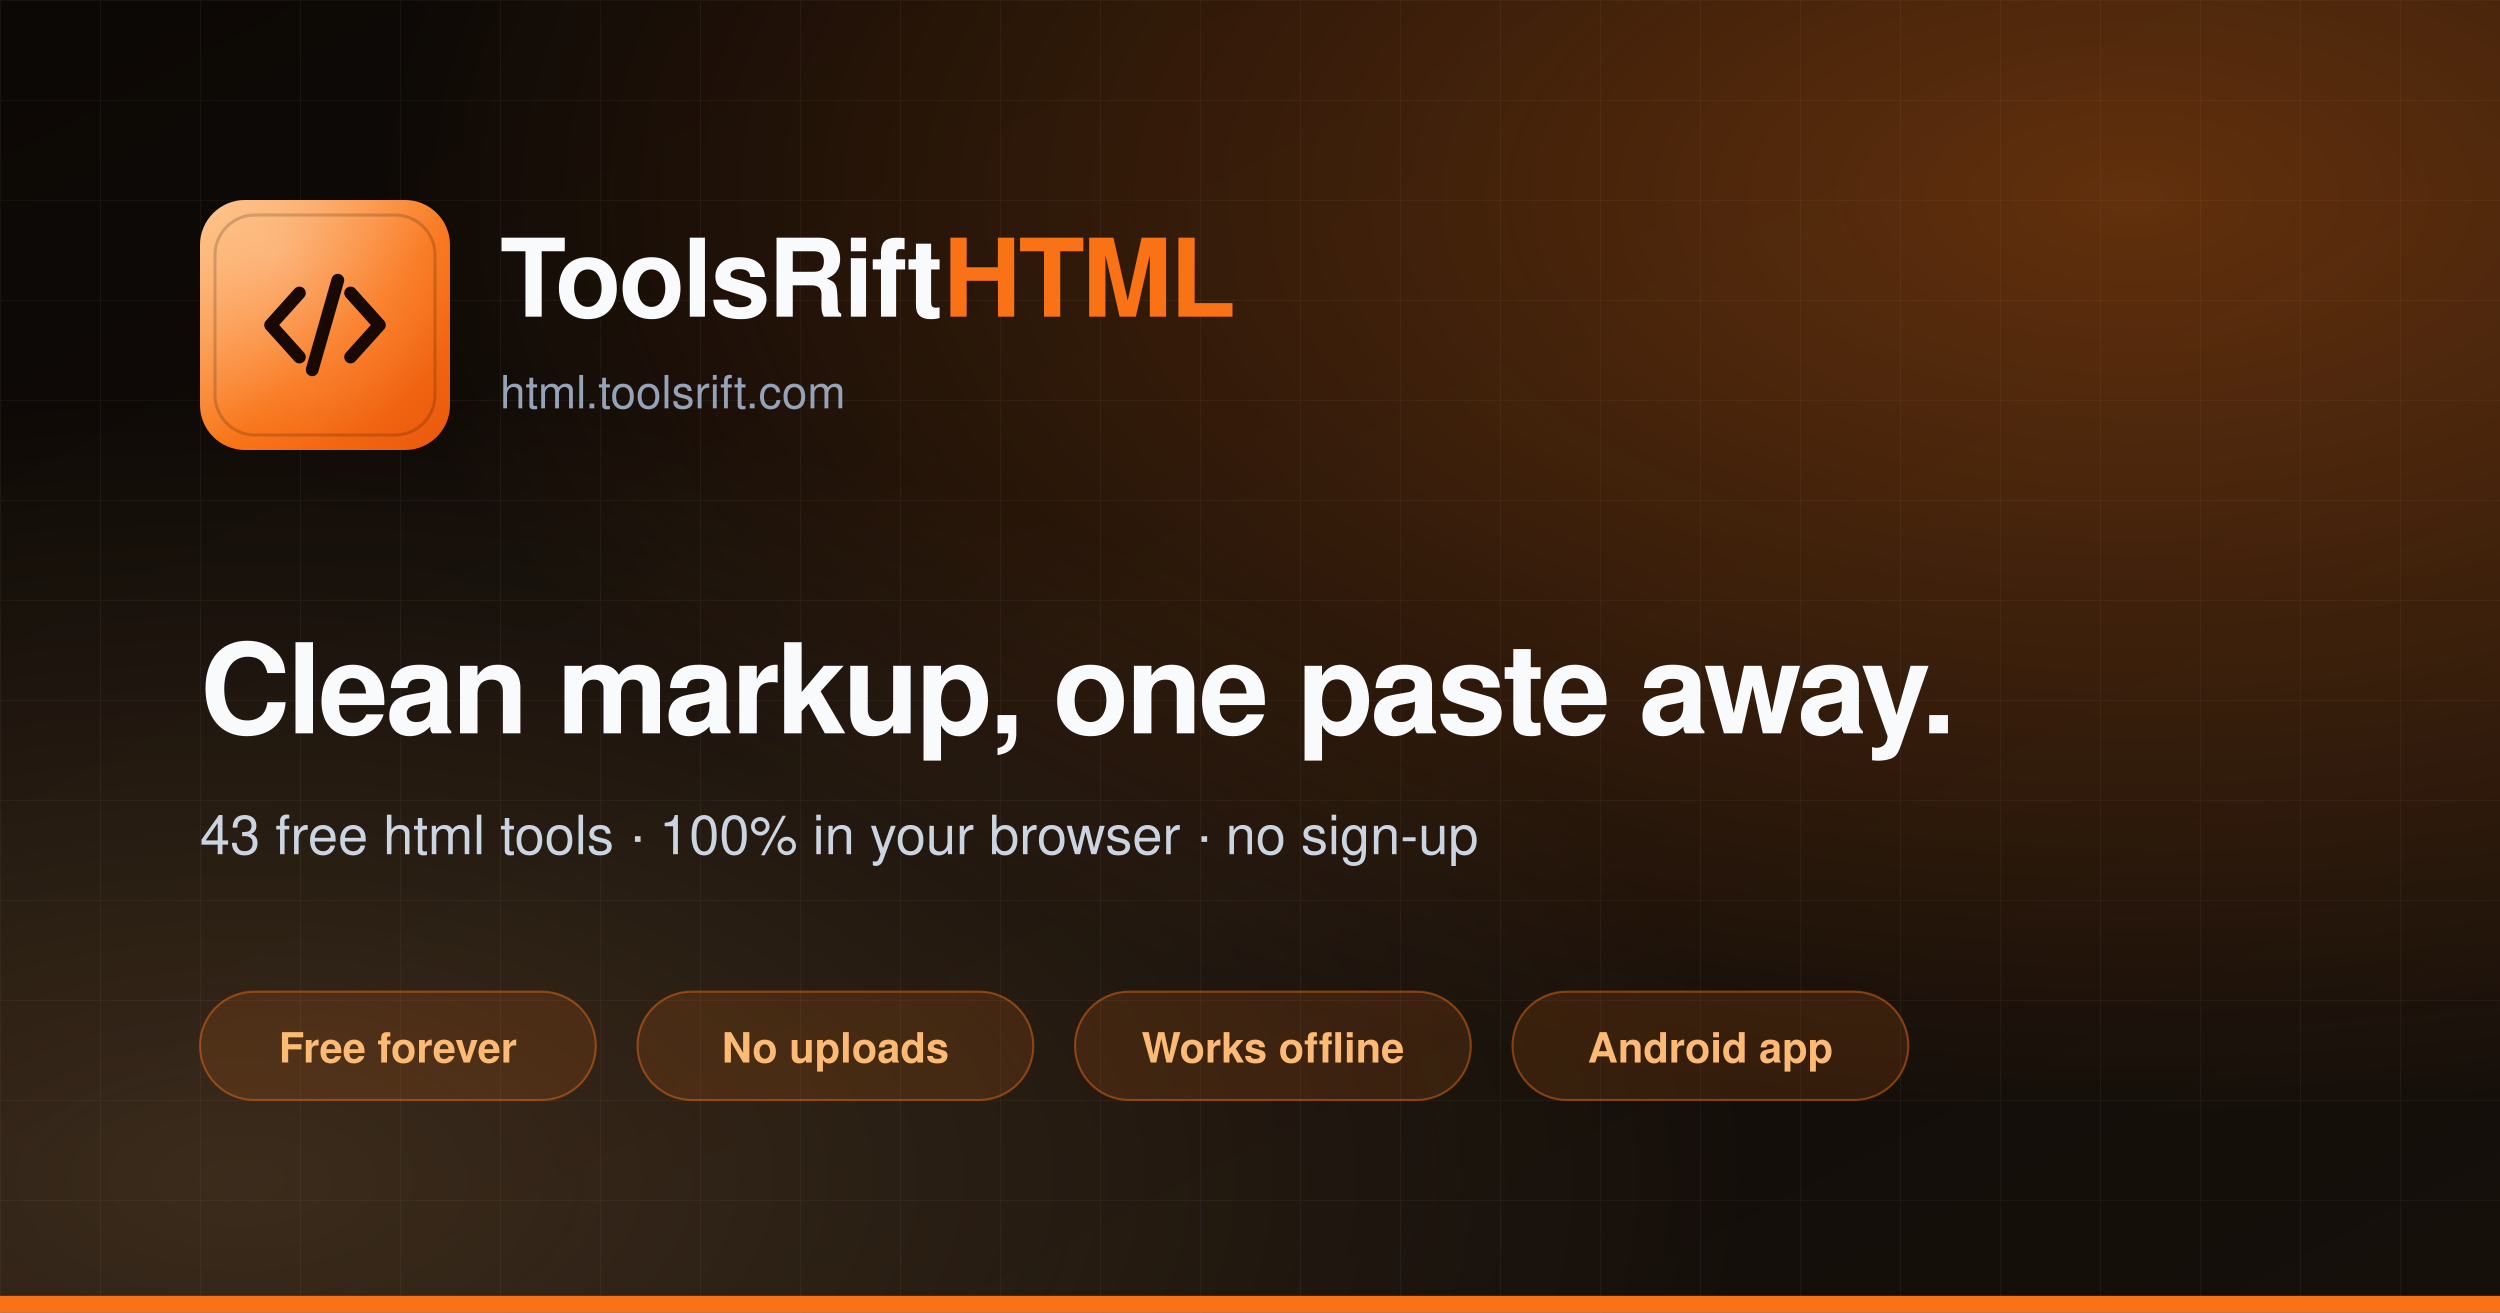
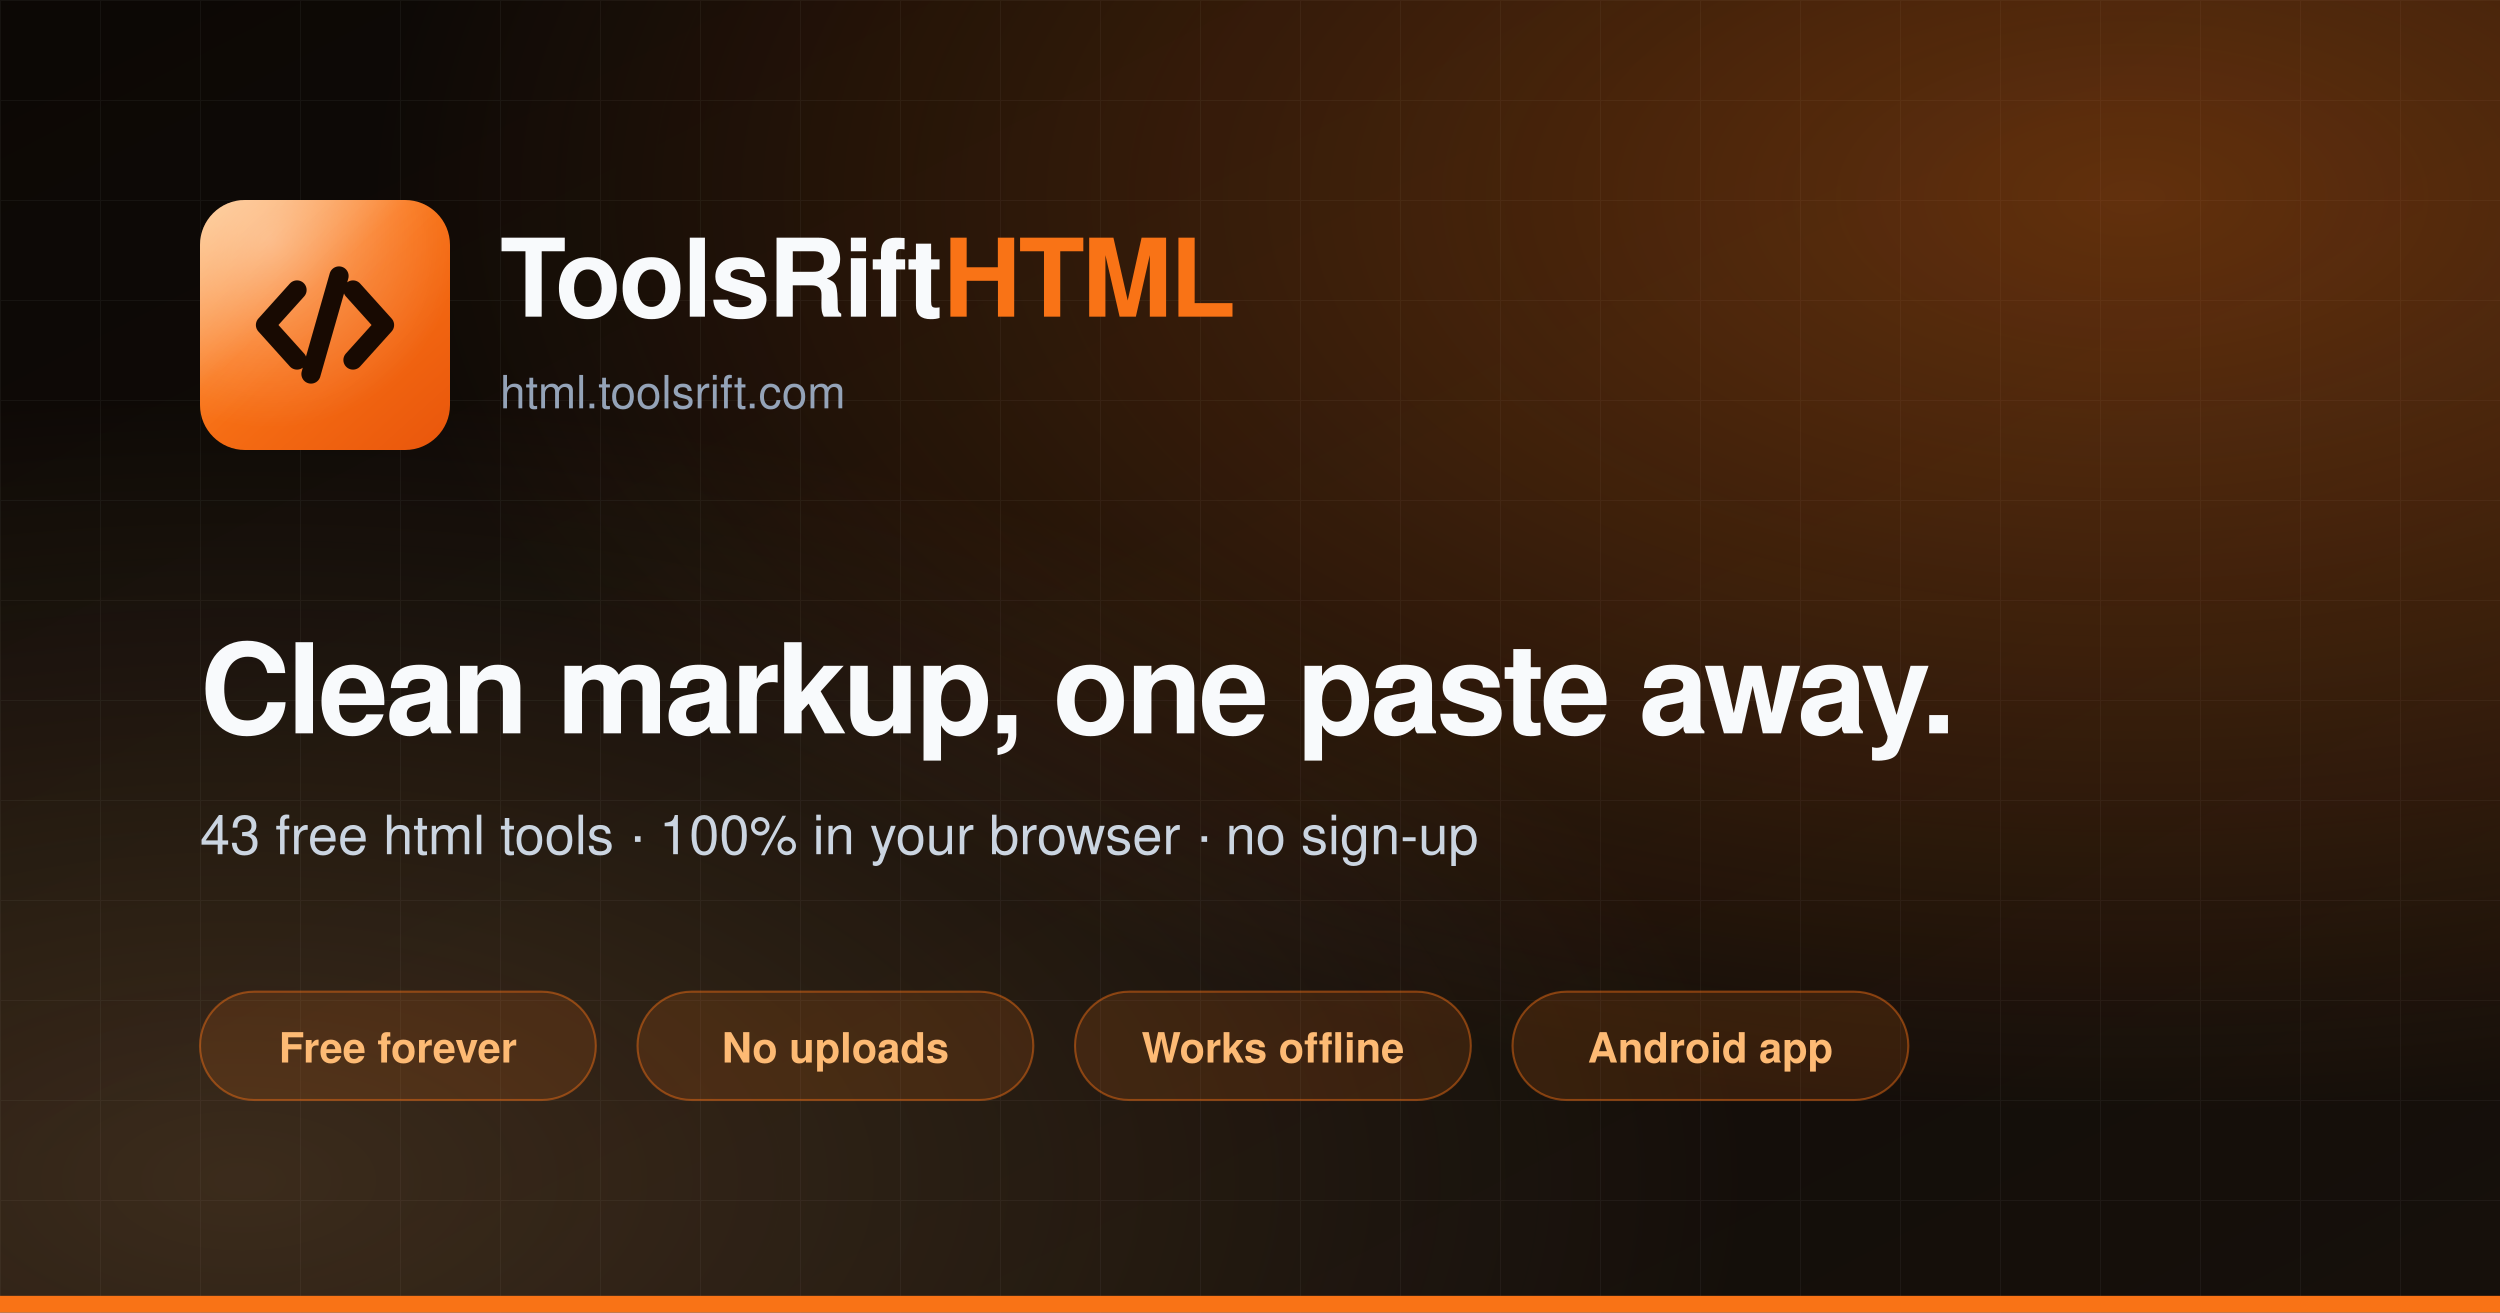
<svg xmlns="http://www.w3.org/2000/svg" viewBox="0 0 1200 630" width="1200" height="630">
  <defs>
    <linearGradient id="bg" x1="0" y1="0" x2="1" y2="1">
      <stop offset="0" stop-color="#0C0805" />
      <stop offset="1" stop-color="#16100B" />
    </linearGradient>
    <radialGradient id="glow" cx="0.85" cy="0.15" r="0.7">
      <stop offset="0" stop-color="#F97316" stop-opacity="0.35" />
      <stop offset="1" stop-color="#F97316" stop-opacity="0" />
    </radialGradient>
    <radialGradient id="glow2" cx="0.1" cy="0.9" r="0.6">
      <stop offset="0" stop-color="#FDBA74" stop-opacity="0.18" />
      <stop offset="1" stop-color="#FDBA74" stop-opacity="0" />
    </radialGradient>
    <pattern id="grid" width="48" height="48" patternUnits="userSpaceOnUse">
      <path d="M48 0H0v48" fill="none" stroke="#fff" stroke-opacity="0.045" />
    </pattern>
  </defs>
  <rect width="1200" height="630" fill="url(#bg)" />
  <rect width="1200" height="630" fill="url(#grid)" />
  <rect width="1200" height="630" fill="url(#glow)" />
  <rect width="1200" height="630" fill="url(#glow2)" />
  <g transform="translate(96 96)">
    <defs>
-       <linearGradient id="og-g" x1="0" y1="0" x2="1" y2="1">
+       <linearGradient id="og-g" x1="0" y1="0" x2="0.9" y2="1">
        <stop offset="0" stop-color="#FDBA74" />
-         <stop offset="0.55" stop-color="#F97316" />
+         <stop offset="0.42" stop-color="#F97316" />
        <stop offset="1" stop-color="#EA580C" />
      </linearGradient>
-       <radialGradient id="og-hl" cx="0.3" cy="0.2" r="0.8">
-         <stop offset="0" stop-color="#fff" stop-opacity="0.28" />
+       <radialGradient id="og-hl" cx="0.28" cy="0.16" r="0.75">
+         <stop offset="0" stop-color="#fff" stop-opacity="0.34" />
        <stop offset="1" stop-color="#fff" stop-opacity="0" />
      </radialGradient>
+       <linearGradient id="og-sheen" x1="0" y1="0" x2="1" y2="1">
+         <stop offset="0" stop-color="#fff" stop-opacity="0.16" />
+         <stop offset="0.5" stop-color="#fff" stop-opacity="0" />
+       </linearGradient>
      <clipPath id="og-c">
        <rect width="120" height="120" rx="21.6" />
      </clipPath>
    </defs>
    <g clip-path="url(#og-c)">
      <rect width="120" height="120" fill="url(#og-g)" />
      <rect width="120" height="120" fill="url(#og-hl)" />
-       <rect x="7.2" y="7.2" width="105.6" height="105.6" rx="19.2" fill="none" stroke="#0C0805" stroke-opacity="0.18" stroke-width="1.44" />
+       <rect width="120" height="120" fill="url(#og-sheen)" />
    </g>
-     <g transform="translate(21.60 21.60) scale(0.768)" color="#180A02">
-       <path d="M34 30L16 50l18 20M66 30l18 20-18 20M58 22L42 78" fill="none" stroke="currentColor" stroke-width="8" stroke-linecap="round" stroke-linejoin="round" />
+     <g transform="translate(18.00 18.00) scale(0.84)" color="#180A02">
+       <path d="M34 30L16 50l18 20M66 30l18 20-18 20M58 22L42 78" fill="none" stroke="currentColor" stroke-width="11" stroke-linecap="round" stroke-linejoin="round" />
    </g>
  </g>
  <text x="240" y="152" font-family="Sora, 'Segoe UI', system-ui, -apple-system, Helvetica, Arial, sans-serif" font-weight="800" font-size="52" letter-spacing="-1.2" fill="#F8FAFC">ToolsRift<tspan fill="#F97316"> HTML</tspan>
  </text>
  <text x="240" y="196" font-family="Sora, 'Segoe UI', system-ui, -apple-system, Helvetica, Arial, sans-serif" font-weight="500" font-size="22" fill="#94A3B8">html.toolsrift.com</text>
  <text x="96" y="352" font-family="Sora, 'Segoe UI', system-ui, -apple-system, Helvetica, Arial, sans-serif" font-weight="800" font-size="60" letter-spacing="-1.5" fill="#F8FAFC">Clean markup, one paste away.</text>
  <text x="96" y="410" font-family="Sora, 'Segoe UI', system-ui, -apple-system, Helvetica, Arial, sans-serif" font-weight="500" font-size="26" fill="#CBD5E1">43 free html tools · 100% in your browser · no sign-up</text>
  <g transform="translate(96 476)">
    <rect x="0" y="0" width="190" height="52" rx="26" fill="#F97316" fill-opacity="0.14" stroke="#F97316" stroke-opacity="0.45" />
    <text x="95" y="34" text-anchor="middle" font-family="Sora, 'Segoe UI', system-ui, -apple-system, Helvetica, Arial, sans-serif" font-weight="700" font-size="20" fill="#FDBA74">Free forever</text>
    <rect x="210" y="0" width="190" height="52" rx="26" fill="#F97316" fill-opacity="0.14" stroke="#F97316" stroke-opacity="0.45" />
    <text x="305" y="34" text-anchor="middle" font-family="Sora, 'Segoe UI', system-ui, -apple-system, Helvetica, Arial, sans-serif" font-weight="700" font-size="20" fill="#FDBA74">No uploads</text>
    <rect x="420" y="0" width="190" height="52" rx="26" fill="#F97316" fill-opacity="0.14" stroke="#F97316" stroke-opacity="0.45" />
    <text x="515" y="34" text-anchor="middle" font-family="Sora, 'Segoe UI', system-ui, -apple-system, Helvetica, Arial, sans-serif" font-weight="700" font-size="20" fill="#FDBA74">Works offline</text>
    <rect x="630" y="0" width="190" height="52" rx="26" fill="#F97316" fill-opacity="0.14" stroke="#F97316" stroke-opacity="0.45" />
    <text x="725" y="34" text-anchor="middle" font-family="Sora, 'Segoe UI', system-ui, -apple-system, Helvetica, Arial, sans-serif" font-weight="700" font-size="20" fill="#FDBA74">Android app</text>
  </g>
  <rect x="0" y="622" width="1200" height="8" fill="#F97316" />
</svg>
